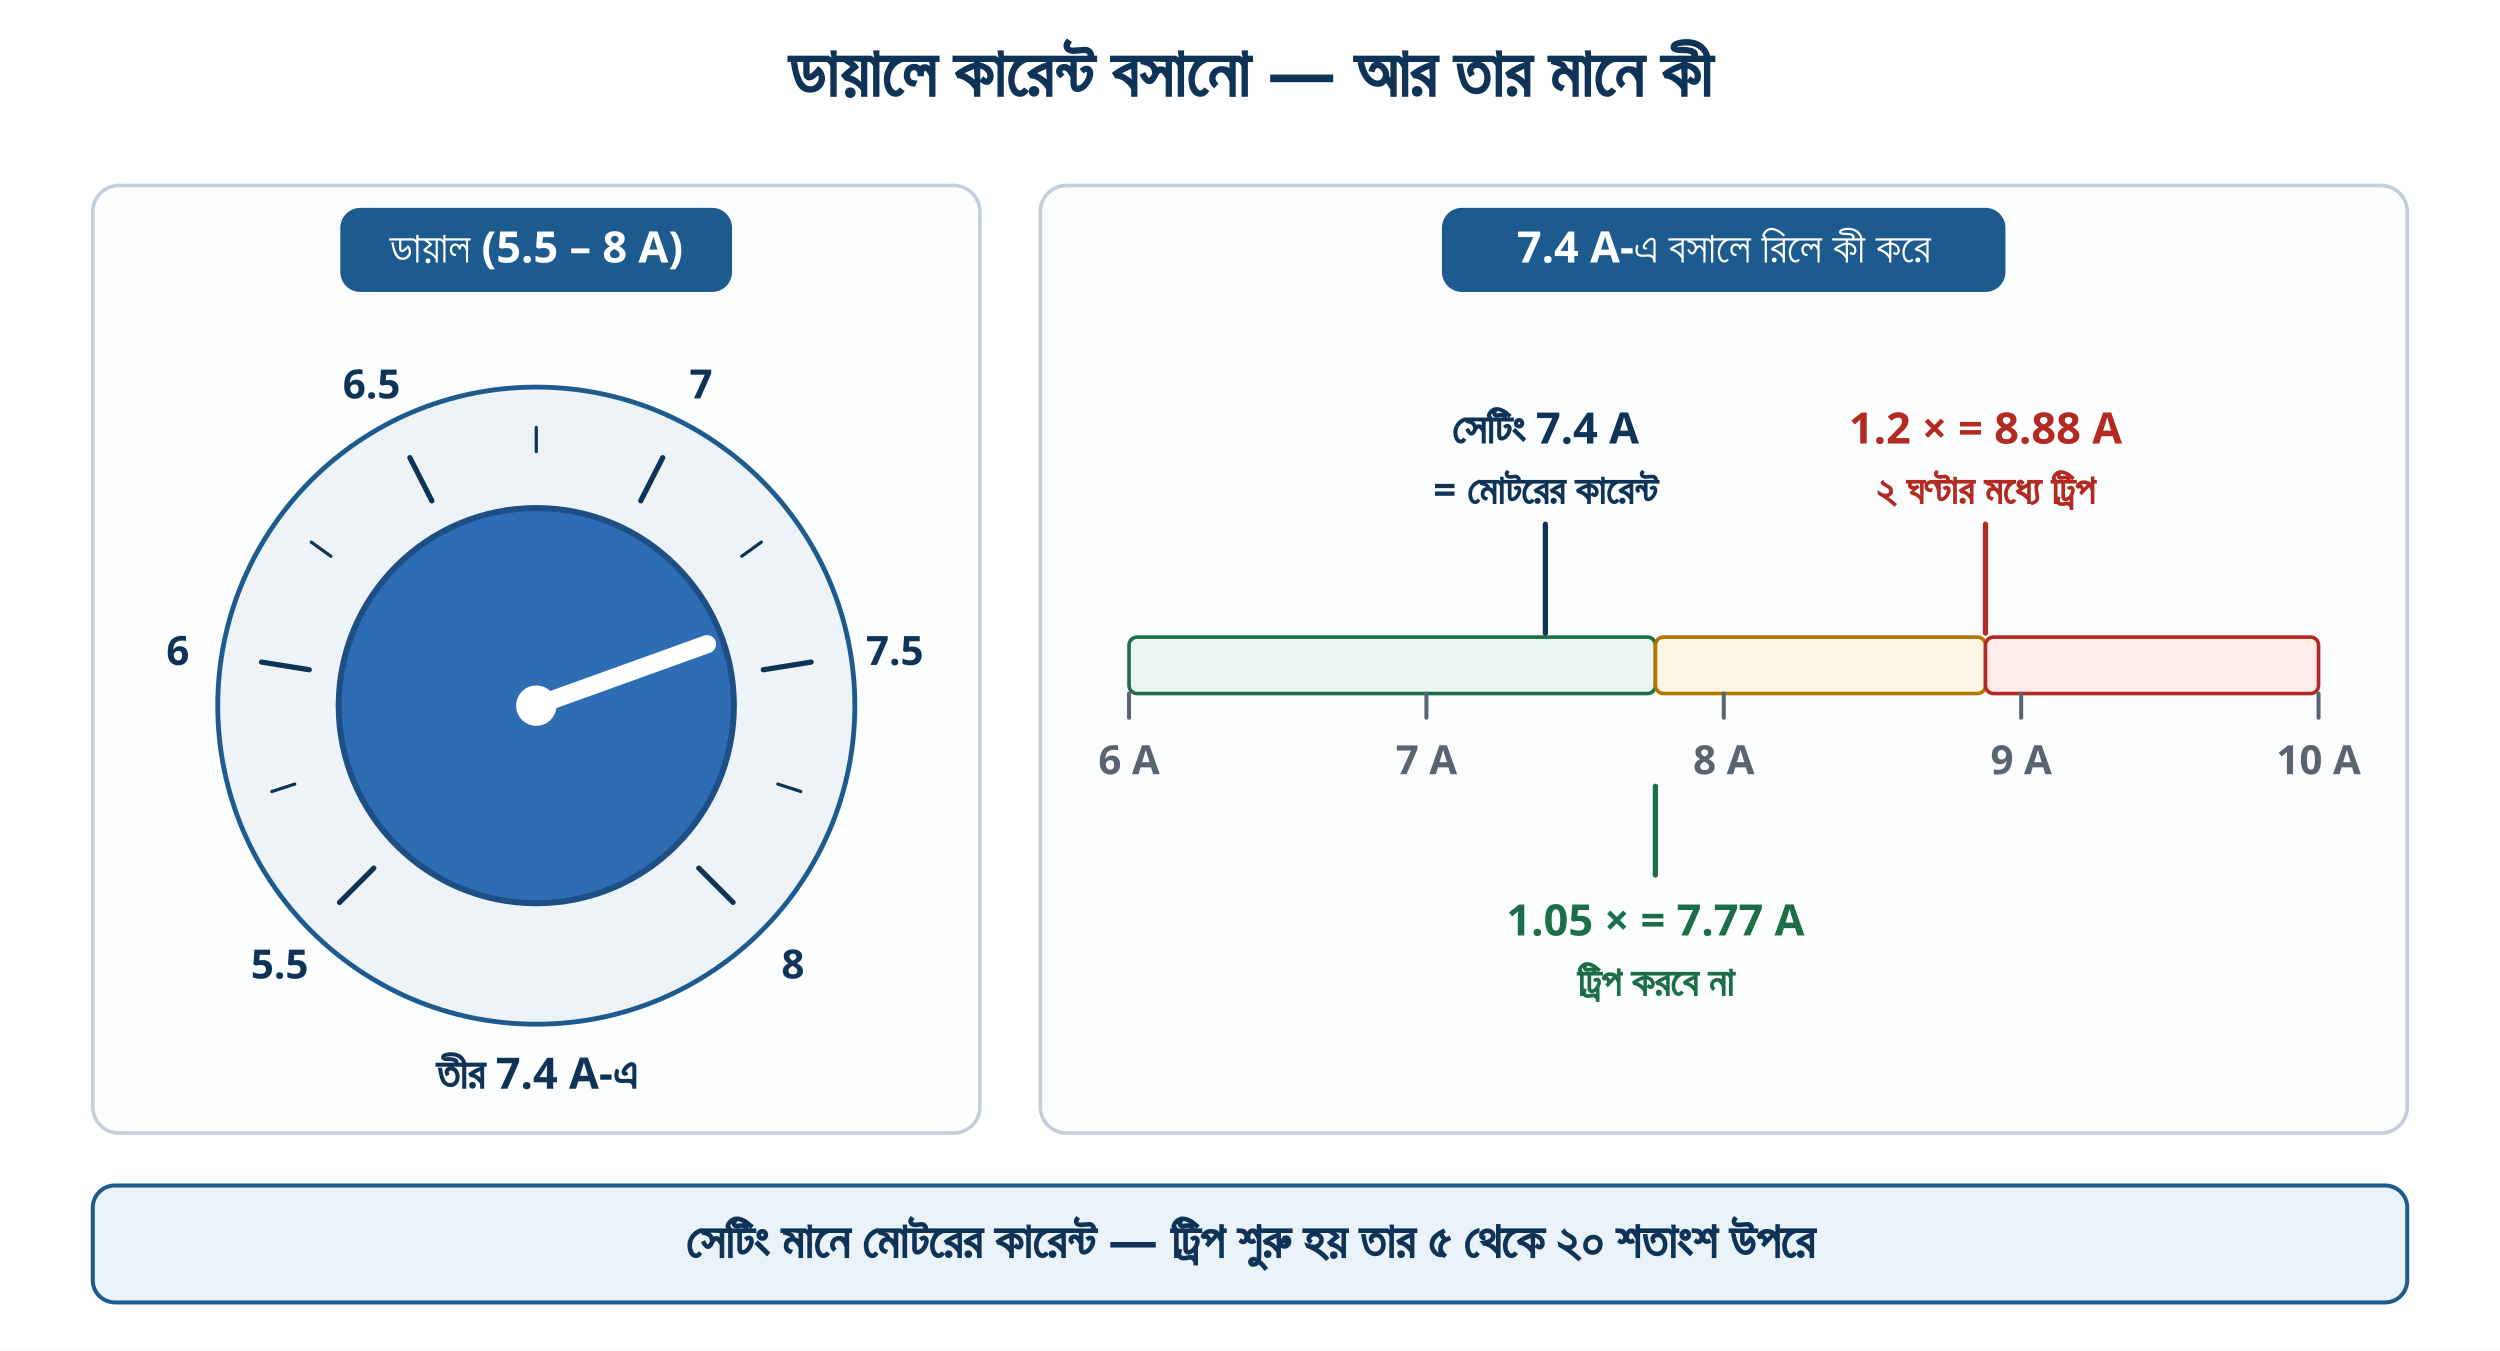
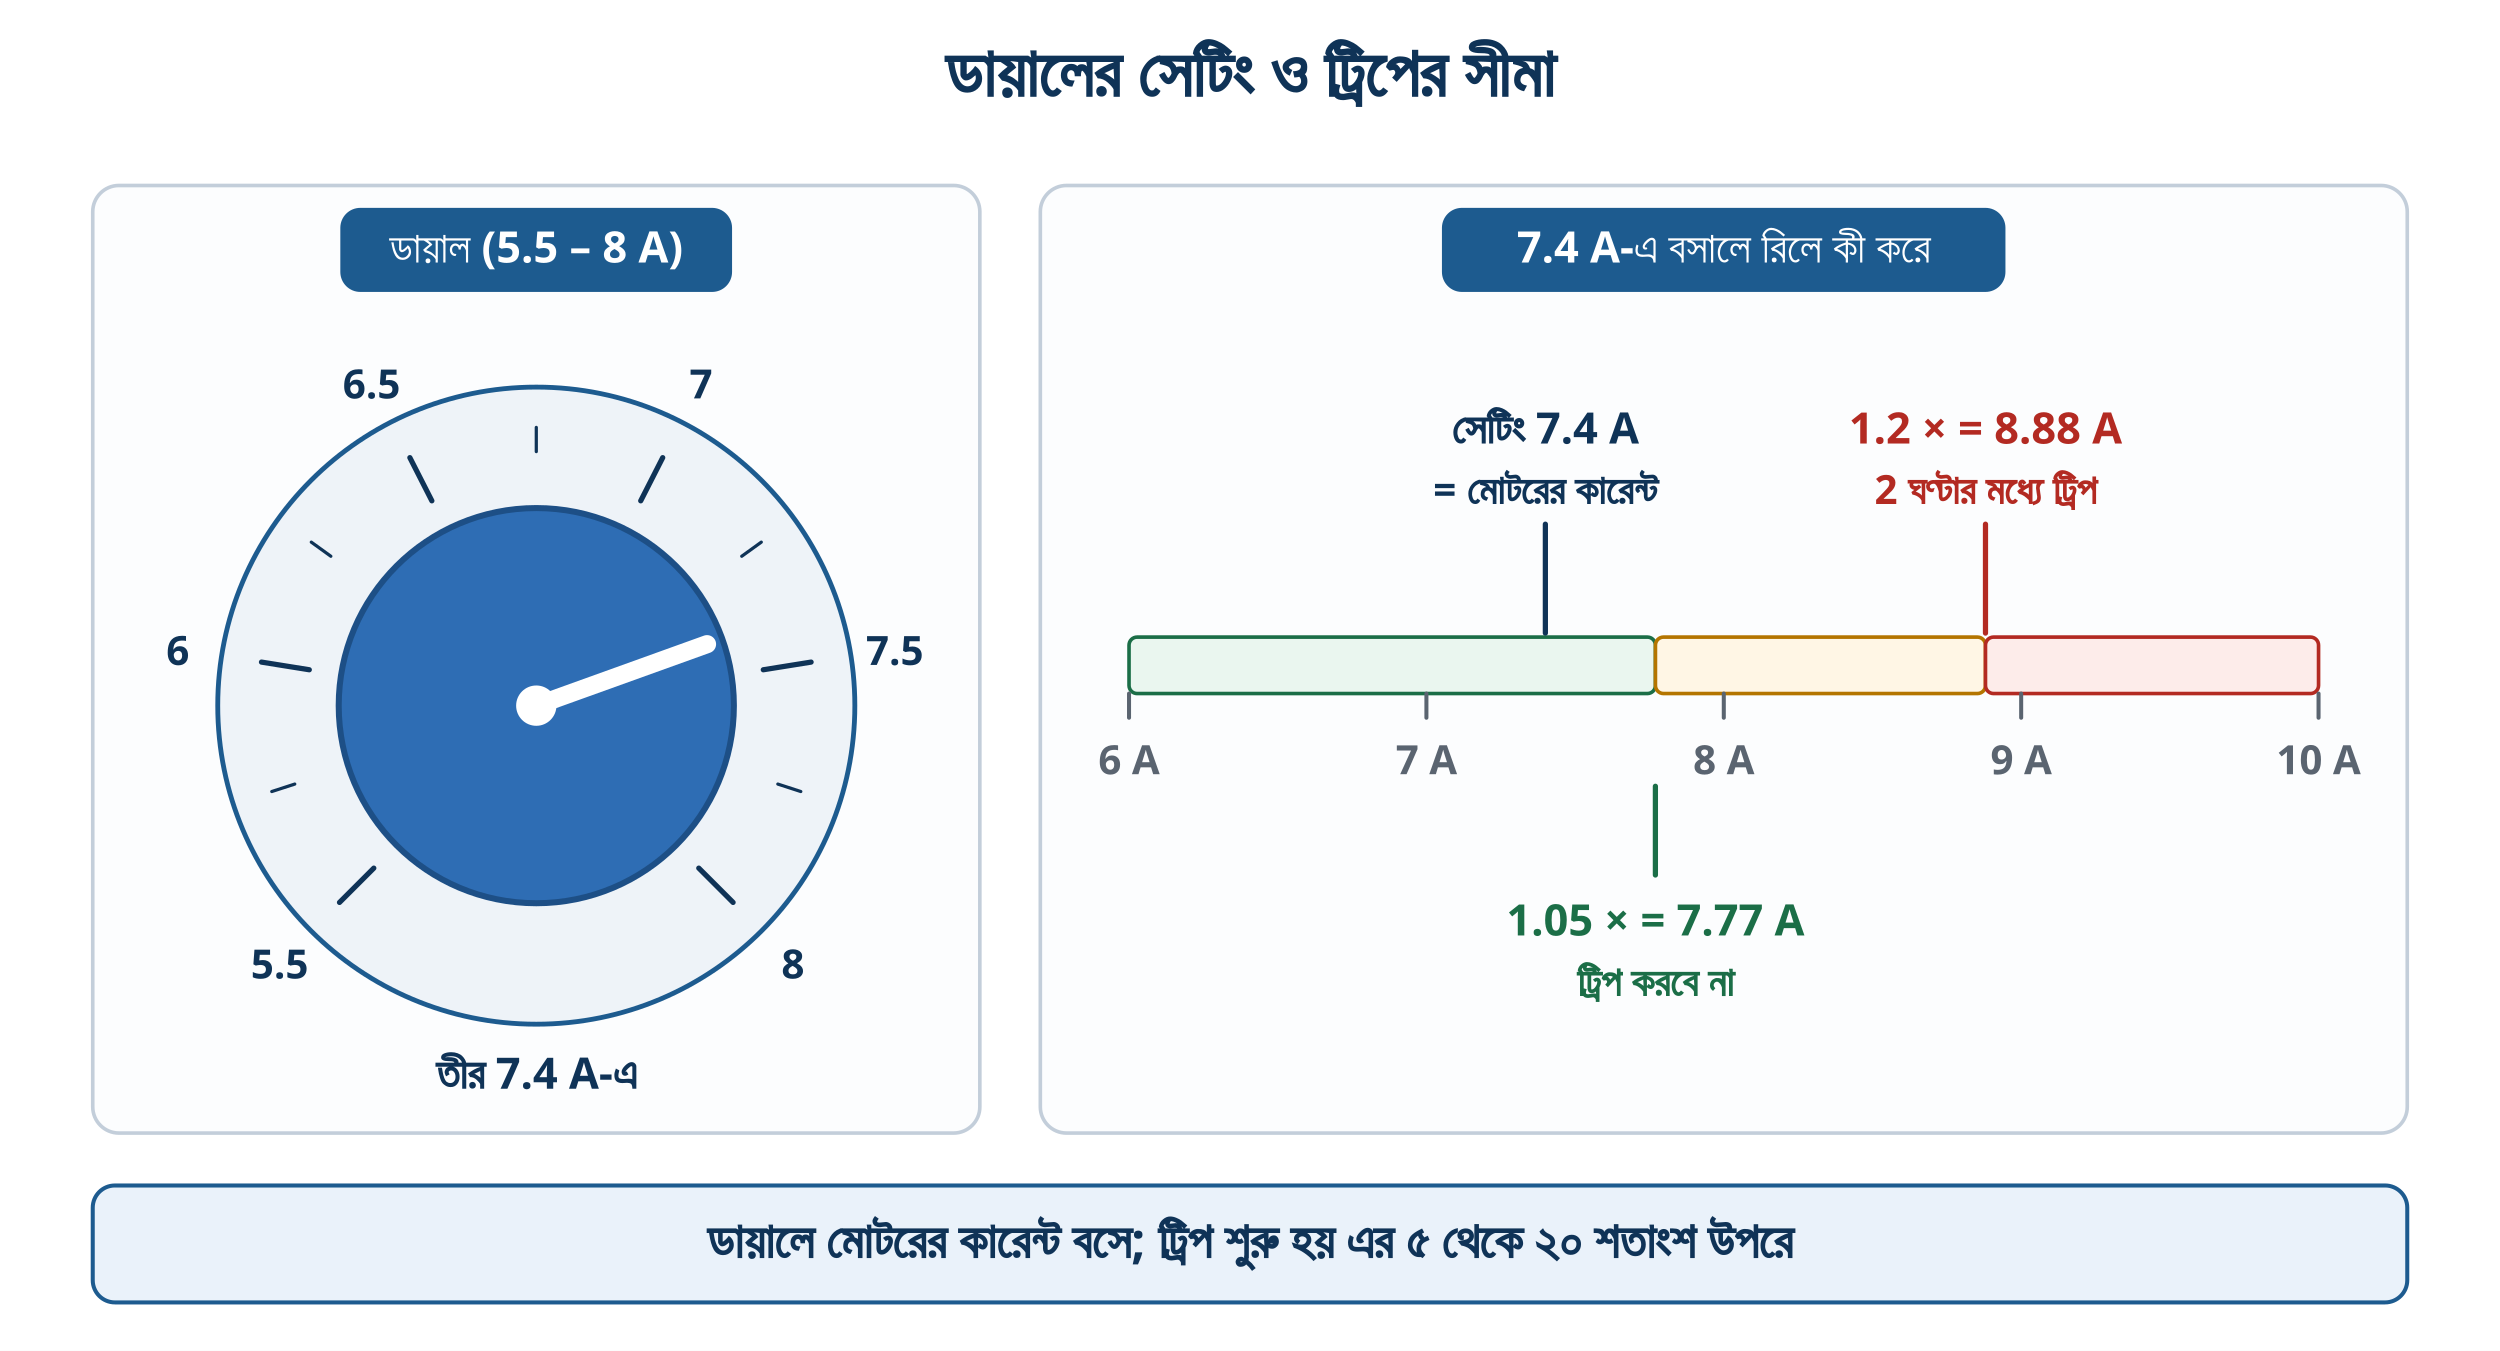
<svg xmlns="http://www.w3.org/2000/svg" width="1240" height="670" viewBox="0 0 1240 670">
  <rect width="1240" height="670" fill="#FFFFFF" />
-   <text x="620.0" y="48.0" font-family="Kalpurush" font-size="34" font-weight="700" fill="#0F3357" text-anchor="middle">ডায়ালে কারেন্ট বসানো — আর তার মানে কী</text>
+   <text x="620.0" y="48.0" font-family="Kalpurush" font-size="34" font-weight="700" fill="#0F3357" text-anchor="middle">ডায়ালের সেটিং ও ট্রিপের সীমা</text>
  <rect x="46.0" y="92.0" width="440.0" height="470.0" rx="13" fill="#FCFDFE" stroke="#C3CEDA" stroke-width="1.8" />
  <rect x="169.7" y="104.0" width="192.5" height="39.9" rx="9" fill="#1D5B8F" stroke="#1D5B8F" stroke-width="1.8" />
  <text x="266.0" y="130.2" font-family="Kalpurush" font-size="21.5" font-weight="600" fill="#FFFFFF" text-anchor="middle">ডায়াল (5.5 – 8 A)</text>
  <circle cx="266.0" cy="350.0" r="158.0" fill="#EEF3F8" stroke="#1D5B8F" stroke-width="2.4" />
  <circle cx="266.0" cy="350.0" r="98.0" fill="#2E6DB4" stroke="#1D4F86" stroke-width="3" />
  <line x1="185.4" y1="430.6" x2="168.4" y2="447.6" stroke="#0F3357" stroke-width="2.6" stroke-linecap="round" />
  <line x1="146.2" y1="388.9" x2="134.8" y2="392.6" stroke="#0F3357" stroke-width="1.6" stroke-linecap="round" />
  <line x1="153.4" y1="332.2" x2="129.7" y2="328.4" stroke="#0F3357" stroke-width="2.6" stroke-linecap="round" />
  <line x1="164.1" y1="275.9" x2="154.4" y2="268.9" stroke="#0F3357" stroke-width="1.6" stroke-linecap="round" />
  <line x1="214.2" y1="248.4" x2="203.3" y2="227.0" stroke="#0F3357" stroke-width="2.6" stroke-linecap="round" />
  <line x1="266.0" y1="224.0" x2="266.0" y2="212.0" stroke="#0F3357" stroke-width="1.6" stroke-linecap="round" />
  <line x1="317.8" y1="248.4" x2="328.7" y2="227.0" stroke="#0F3357" stroke-width="2.6" stroke-linecap="round" />
  <line x1="367.9" y1="275.9" x2="377.6" y2="268.9" stroke="#0F3357" stroke-width="1.6" stroke-linecap="round" />
  <line x1="378.6" y1="332.2" x2="402.3" y2="328.4" stroke="#0F3357" stroke-width="2.6" stroke-linecap="round" />
  <line x1="385.8" y1="388.9" x2="397.2" y2="392.6" stroke="#0F3357" stroke-width="1.6" stroke-linecap="round" />
  <line x1="346.6" y1="430.6" x2="363.6" y2="447.6" stroke="#0F3357" stroke-width="2.6" stroke-linecap="round" />
  <text x="138.7" y="485.3" font-family="Kalpurush" font-size="20" font-weight="700" fill="#0F3357" text-anchor="middle">5.5</text>
  <text x="88.2" y="329.8" font-family="Kalpurush" font-size="20" font-weight="700" fill="#0F3357" text-anchor="middle">6</text>
  <text x="184.3" y="197.6" font-family="Kalpurush" font-size="20" font-weight="700" fill="#0F3357" text-anchor="middle">6.5</text>
  <text x="347.7" y="197.6" font-family="Kalpurush" font-size="20" font-weight="700" fill="#0F3357" text-anchor="middle">7</text>
  <text x="443.8" y="329.8" font-family="Kalpurush" font-size="20" font-weight="700" fill="#0F3357" text-anchor="middle">7.5</text>
  <text x="393.3" y="485.3" font-family="Kalpurush" font-size="20" font-weight="700" fill="#0F3357" text-anchor="middle">8</text>
  <path d="M 266 350 L 350.679 319.514" fill="none" stroke="#FFFFFF" stroke-width="9" stroke-linecap="round" stroke-linejoin="round" />
  <circle cx="266.0" cy="350.0" r="10.0" fill="#FFFFFF" stroke="none" stroke-width="2" />
  <text x="266.0" y="540.0" font-family="Kalpurush" font-size="21.5" font-weight="700" fill="#0F3357" text-anchor="middle">তীর 7.4 A-এ</text>
  <rect x="516.0" y="92.0" width="678.0" height="470.0" rx="13" fill="#FCFDFE" stroke="#C3CEDA" stroke-width="1.8" />
  <rect x="716.1" y="104.0" width="277.7" height="39.9" rx="9" fill="#1D5B8F" stroke="#1D5B8F" stroke-width="1.8" />
  <text x="855.0" y="130.2" font-family="Kalpurush" font-size="21.5" font-weight="600" fill="#FFFFFF" text-anchor="middle">7.4 A-এ বসালে রিলে কী করে</text>
  <rect x="560.0" y="316.0" width="261.1" height="28.0" rx="4" fill="#EAF6EF" stroke="#1B6E47" stroke-width="1.8" />
  <rect x="821.1" y="316.0" width="163.7" height="28.0" rx="4" fill="#FFF6E5" stroke="#B47500" stroke-width="1.8" />
  <rect x="984.8" y="316.0" width="165.2" height="28.0" rx="4" fill="#FDECEA" stroke="#B32A22" stroke-width="1.8" />
  <line x1="560.0" y1="344.0" x2="560.0" y2="356.0" stroke="#5A6470" stroke-width="2" stroke-linecap="round" />
  <text x="560.0" y="384.0" font-family="Kalpurush" font-size="20" font-weight="700" fill="#5A6470" text-anchor="middle">6 A</text>
  <line x1="707.5" y1="344.0" x2="707.5" y2="356.0" stroke="#5A6470" stroke-width="2" stroke-linecap="round" />
  <text x="707.5" y="384.0" font-family="Kalpurush" font-size="20" font-weight="700" fill="#5A6470" text-anchor="middle">7 A</text>
  <line x1="855.0" y1="344.0" x2="855.0" y2="356.0" stroke="#5A6470" stroke-width="2" stroke-linecap="round" />
  <text x="855.0" y="384.0" font-family="Kalpurush" font-size="20" font-weight="700" fill="#5A6470" text-anchor="middle">8 A</text>
  <line x1="1002.5" y1="344.0" x2="1002.5" y2="356.0" stroke="#5A6470" stroke-width="2" stroke-linecap="round" />
  <text x="1002.5" y="384.0" font-family="Kalpurush" font-size="20" font-weight="700" fill="#5A6470" text-anchor="middle">9 A</text>
  <line x1="1150.0" y1="344.0" x2="1150.0" y2="356.0" stroke="#5A6470" stroke-width="2" stroke-linecap="round" />
  <text x="1150.0" y="384.0" font-family="Kalpurush" font-size="20" font-weight="700" fill="#5A6470" text-anchor="middle">10 A</text>
  <path d="M 766.5 314 L 766.5 260" fill="none" stroke="#0F3357" stroke-width="2.6" stroke-linecap="round" stroke-linejoin="round" />
  <text x="766.5" y="220.0" font-family="Kalpurush" font-size="21.5" font-weight="700" fill="#0F3357" text-anchor="middle">সেটিং 7.4 A</text>
  <text x="766.5" y="250.0" font-family="Kalpurush" font-size="20" font-weight="700" fill="#0F3357" text-anchor="middle">= মোটরের কারেন্ট</text>
  <path d="M 821.075 390 L 821.075 434" fill="none" stroke="#1B6E47" stroke-width="2.6" stroke-linecap="round" stroke-linejoin="round" />
  <text x="821.1" y="464.0" font-family="Kalpurush" font-size="21.5" font-weight="700" fill="#1B6E47" text-anchor="middle">1.05 × = 7.77 A</text>
  <text x="821.1" y="494.0" font-family="Kalpurush" font-size="20" font-weight="700" fill="#1B6E47" text-anchor="middle">ট্রিপ করবে না</text>
  <path d="M 984.8 314 L 984.8 260" fill="none" stroke="#B32A22" stroke-width="2.6" stroke-linecap="round" stroke-linejoin="round" />
  <text x="984.8" y="220.0" font-family="Kalpurush" font-size="21.5" font-weight="700" fill="#B32A22" text-anchor="middle">1.2 × = 8.88 A</text>
-   <text x="984.8" y="250.0" font-family="Kalpurush" font-size="20" font-weight="700" fill="#B32A22" text-anchor="middle">২ ঘণ্টার মধ্যে ট্রিপ</text>
+   <text x="984.8" y="250.0" font-family="Kalpurush" font-size="20" font-weight="700" fill="#B32A22" text-anchor="middle">2 ঘণ্টার মধ্যে ট্রিপ</text>
  <rect x="46.0" y="588.0" width="1148.0" height="58.0" rx="11" fill="#EAF2FA" stroke="#1D5B8F" stroke-width="2" />
-   <text x="620.0" y="624.0" font-family="Kalpurush" font-size="24.5" font-weight="700" fill="#0F3357" text-anchor="middle">সেটিং মানে মোটরের কারেন্ট — ট্রিপ শুরু হয় তার ৫ থেকে ২০ শতাংশ উপরে</text>
+   <text x="620.0" y="624.0" font-family="Kalpurush" font-size="24.5" font-weight="700" fill="#0F3357" text-anchor="middle">ডায়ালে মোটরের কারেন্ট বসে; ট্রিপ শুরু হয় এর ৫ থেকে ২০ শতাংশ উপরে</text>
</svg>
